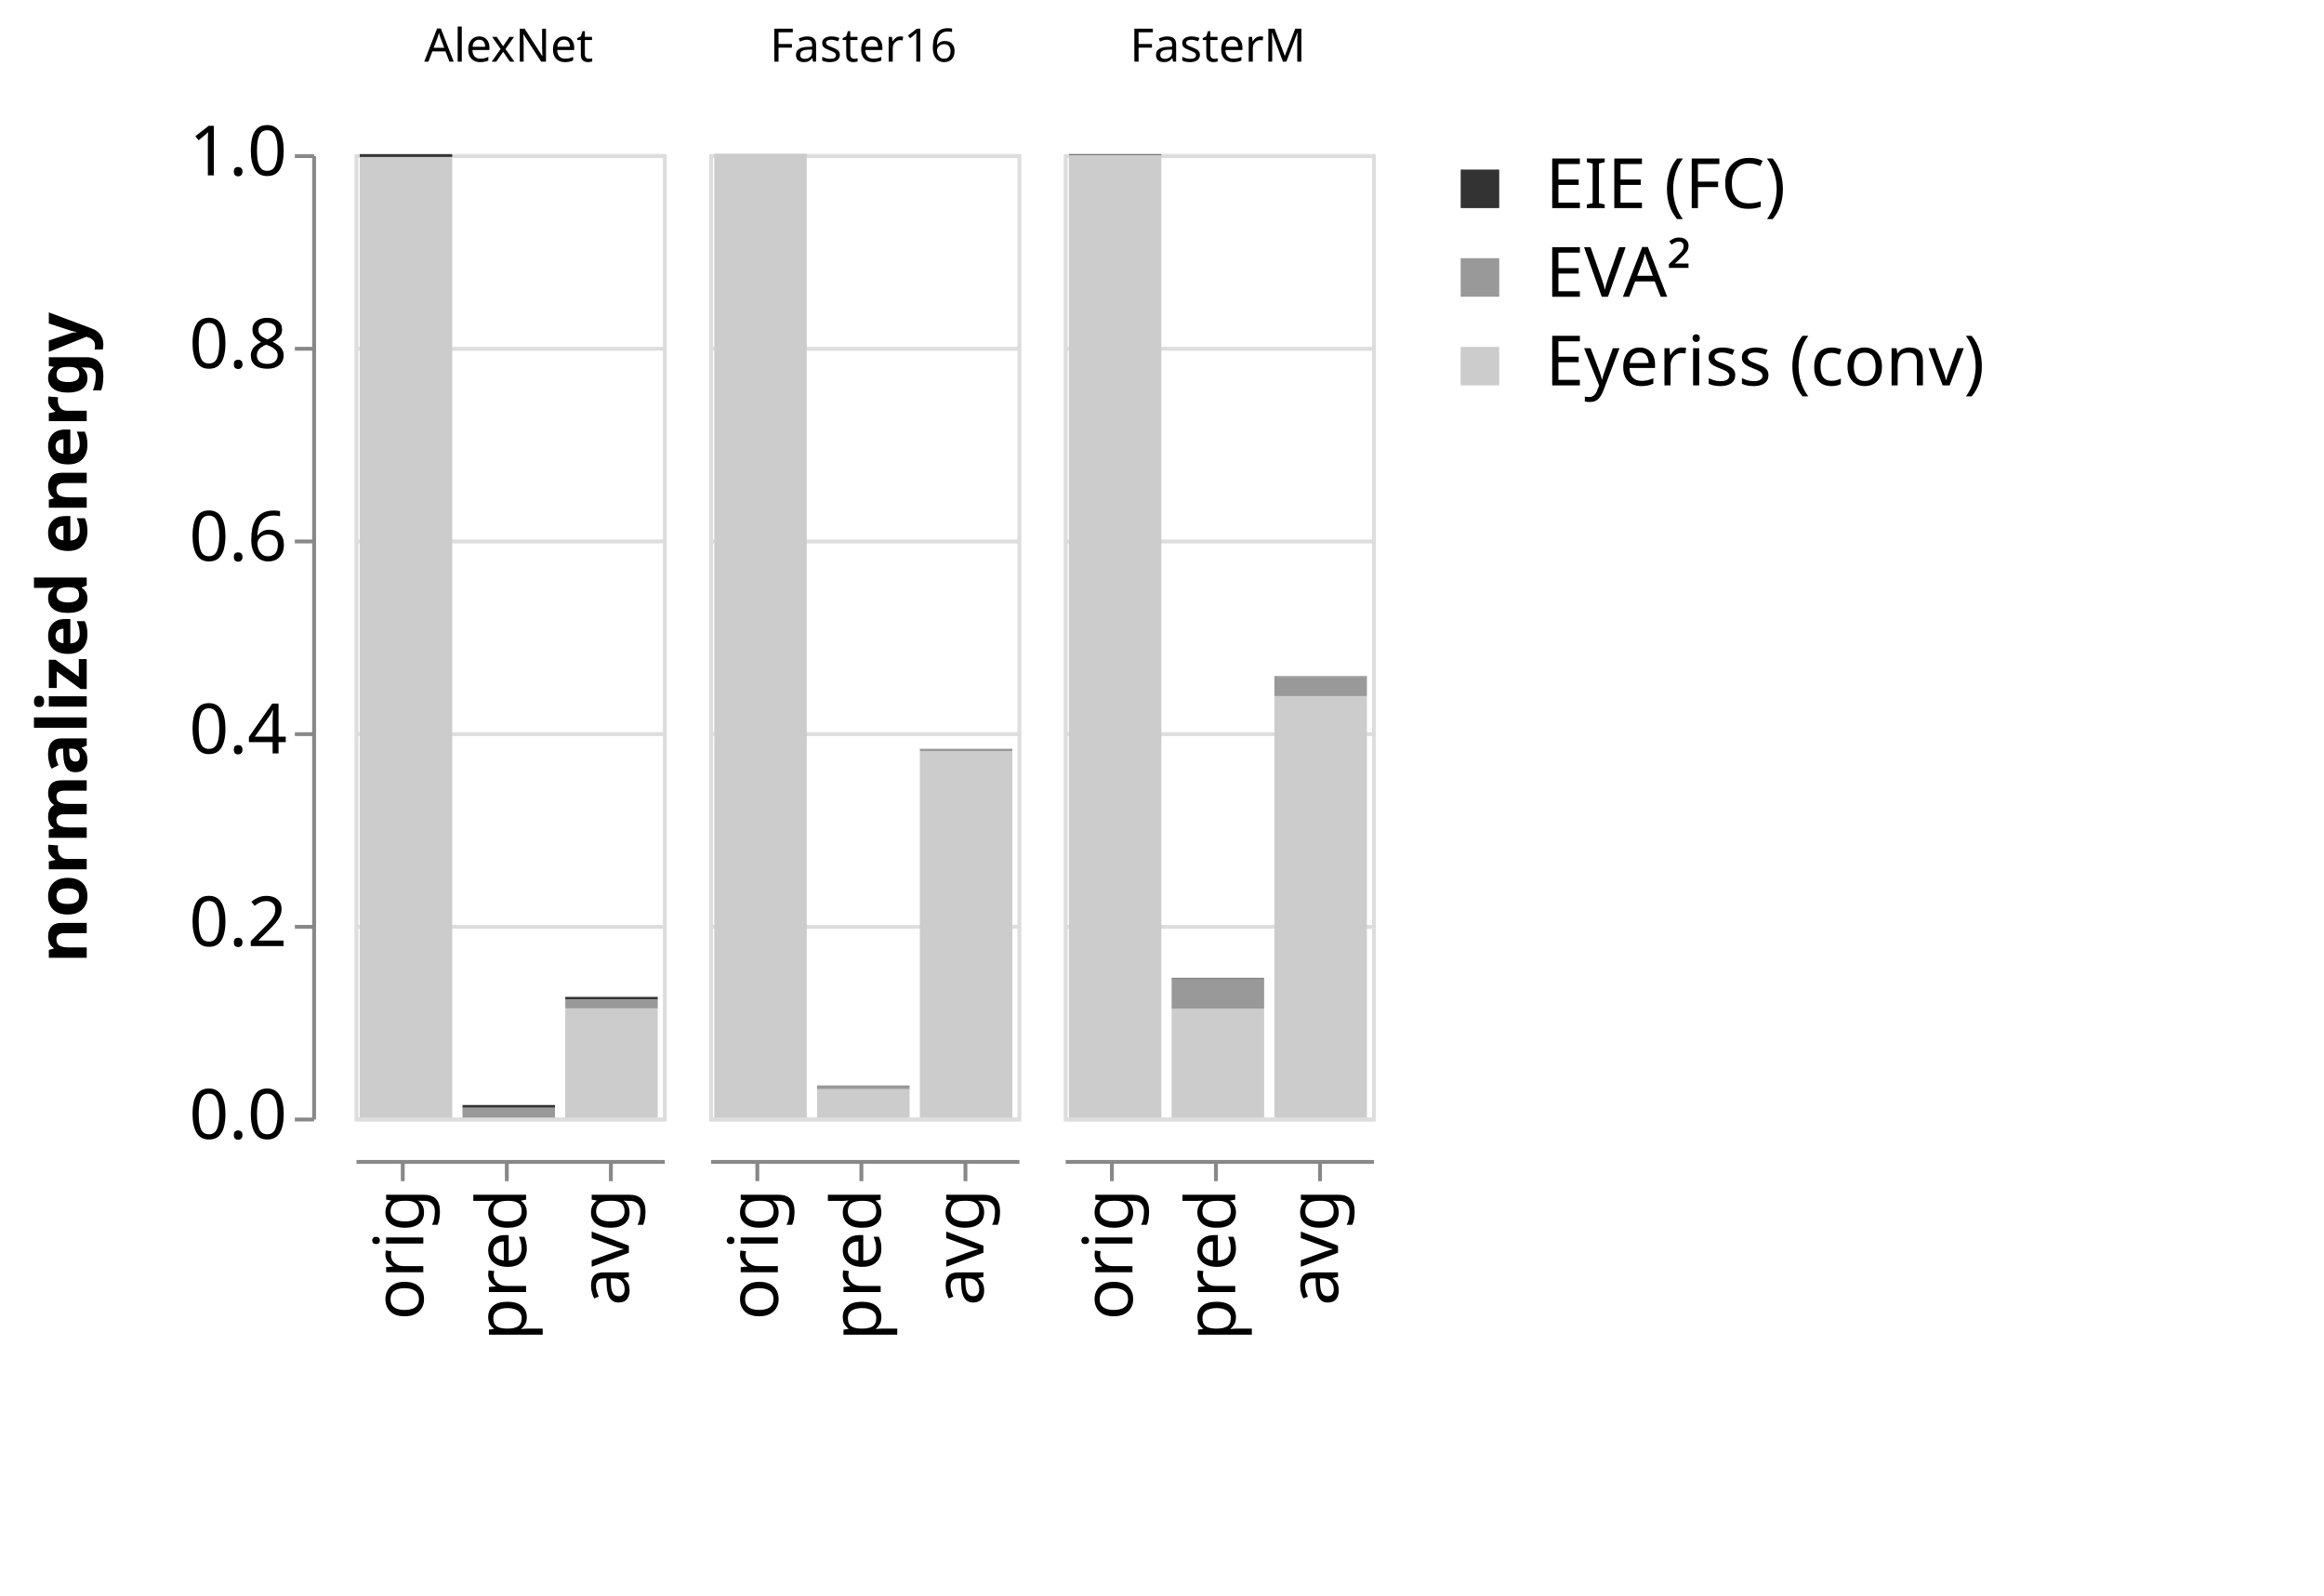
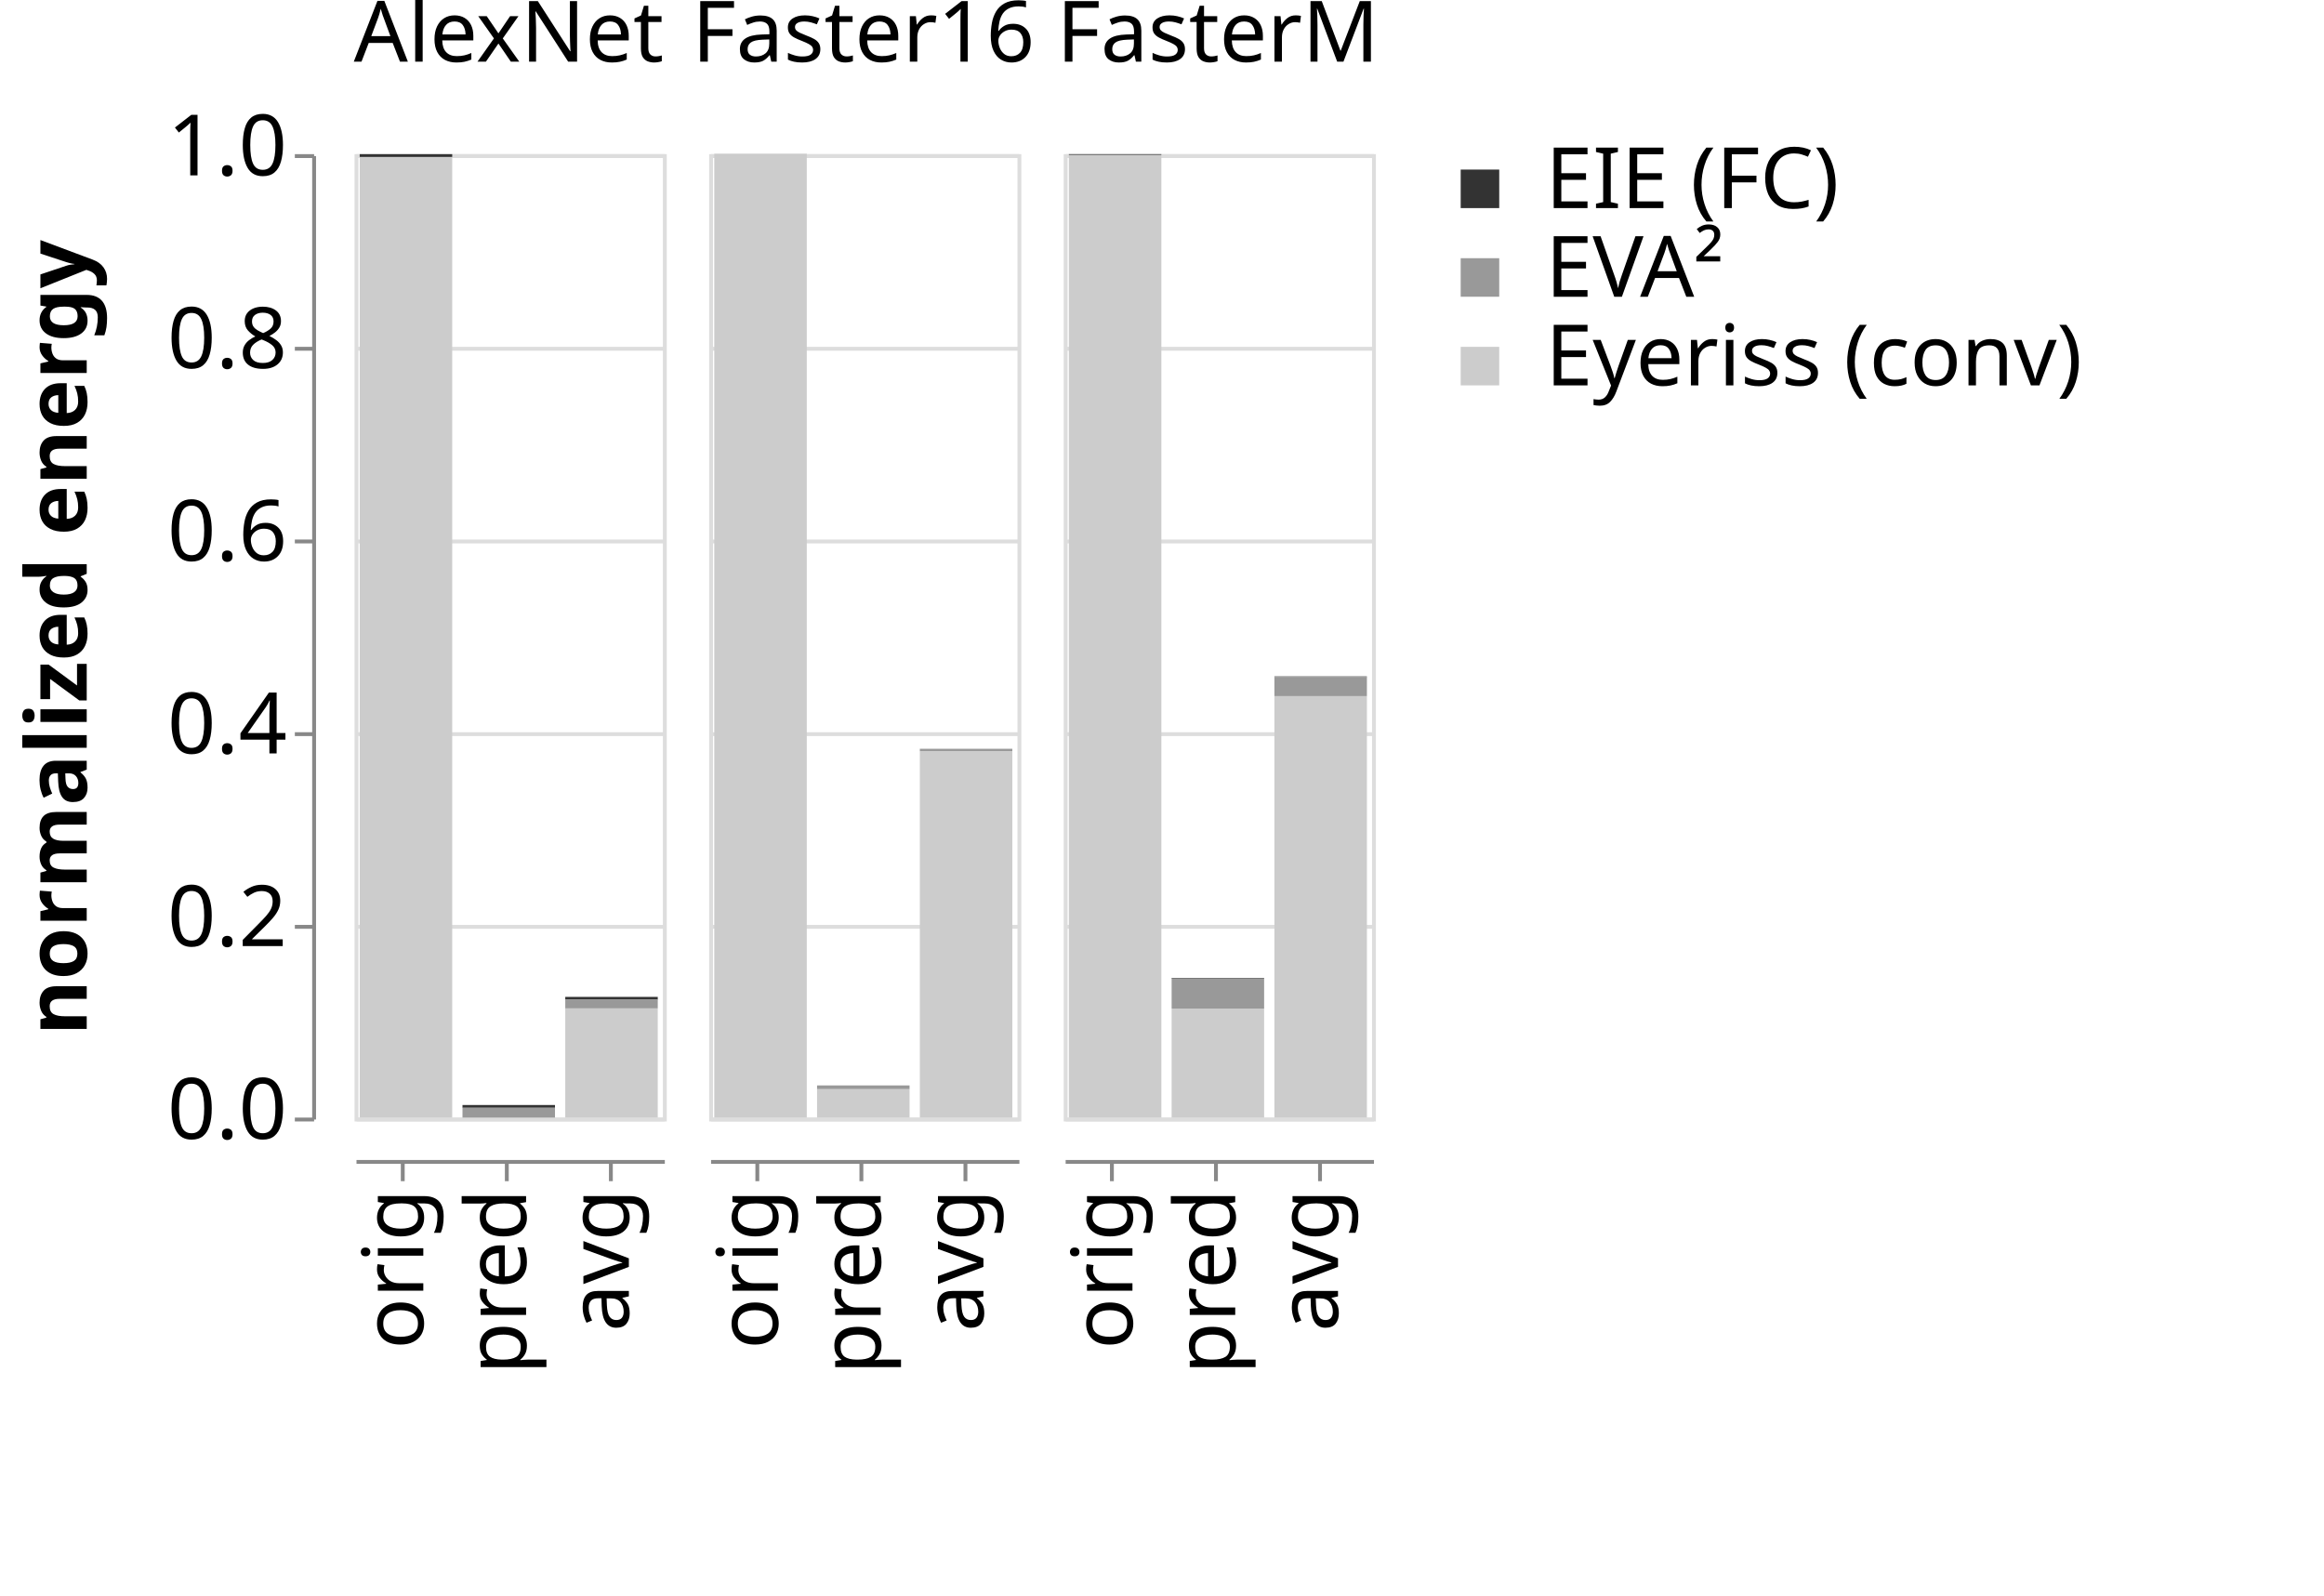
<svg xmlns="http://www.w3.org/2000/svg" class="marks" width="603" height="414" viewBox="0 0 603 414" version="1.1">
  <g transform="translate(92,40)">
    <g class="mark-group role-frame root">
      <g transform="translate(0,0)">
        <path class="background" d="M0,0h0v0h0Z" style="fill: none;" />
        <g>
          <g class="mark-group role-row-header row_header">
            <g transform="translate(-11,0)">
              <path class="background" d="M0,0h0v250h0Z" style="fill: none;" />
              <g>
                <g class="mark-group role-axis">
                  <g transform="translate(0.5,0.5)">
                    <path class="background" d="M0,0h0v0h0Z" style="pointer-events: none; fill: none;" />
                    <g>
                      <g class="mark-rule role-axis-tick" style="pointer-events: none;">
                        <line transform="translate(0,250)" x2="-5" y2="0" style="fill: none; stroke: #888; stroke-width: 1; opacity: 1;" />
                        <line transform="translate(0,200)" x2="-5" y2="0" style="fill: none; stroke: #888; stroke-width: 1; opacity: 1;" />
                        <line transform="translate(0,150)" x2="-5" y2="0" style="fill: none; stroke: #888; stroke-width: 1; opacity: 1;" />
                        <line transform="translate(0,100)" x2="-5" y2="0" style="fill: none; stroke: #888; stroke-width: 1; opacity: 1;" />
                        <line transform="translate(0,50)" x2="-5" y2="0" style="fill: none; stroke: #888; stroke-width: 1; opacity: 1;" />
                        <line transform="translate(0,0)" x2="-5" y2="0" style="fill: none; stroke: #888; stroke-width: 1; opacity: 1;" />
                      </g>
                      <g class="mark-text role-axis-label" style="pointer-events: none;">
-                         <text text-anchor="end" transform="translate(-7,255)" style="font: 18px sans-serif; fill: #000; opacity: 1;">0.0</text>
-                         <text text-anchor="end" transform="translate(-7,205)" style="font: 18px sans-serif; fill: #000; opacity: 1;">0.2</text>
-                         <text text-anchor="end" transform="translate(-7,155)" style="font: 18px sans-serif; fill: #000; opacity: 1;">0.4</text>
-                         <text text-anchor="end" transform="translate(-7,105)" style="font: 18px sans-serif; fill: #000; opacity: 1;">0.6</text>
-                         <text text-anchor="end" transform="translate(-7,55)" style="font: 18px sans-serif; fill: #000; opacity: 1;">0.8</text>
-                         <text text-anchor="end" transform="translate(-7,5)" style="font: 18px sans-serif; fill: #000; opacity: 1;">1.0</text>
+                         <text text-anchor="end" transform="translate(-7,255)" style="font: 22px sans-serif; fill: #000; opacity: 1;">0.0</text>
+                         <text text-anchor="end" transform="translate(-7,205)" style="font: 22px sans-serif; fill: #000; opacity: 1;">0.2</text>
+                         <text text-anchor="end" transform="translate(-7,155)" style="font: 22px sans-serif; fill: #000; opacity: 1;">0.4</text>
+                         <text text-anchor="end" transform="translate(-7,105)" style="font: 22px sans-serif; fill: #000; opacity: 1;">0.6</text>
+                         <text text-anchor="end" transform="translate(-7,55)" style="font: 22px sans-serif; fill: #000; opacity: 1;">0.8</text>
+                         <text text-anchor="end" transform="translate(-7,5)" style="font: 22px sans-serif; fill: #000; opacity: 1;">1.0</text>
                      </g>
                      <g class="mark-rule role-axis-domain" style="pointer-events: none;">
                        <line transform="translate(0,250)" x2="0" y2="-250" style="fill: none; stroke: #888; stroke-width: 1; opacity: 1;" />
                      </g>
                      <g class="mark-text role-axis-title" style="pointer-events: none;">
-                         <text text-anchor="middle" transform="translate(-55,125) rotate(-90) translate(0,-4)" style="font: bold 18px sans-serif; fill: #000; opacity: 1;">normalized energy</text>
+                         <text text-anchor="middle" transform="translate(-55,125) rotate(-90) translate(0,-4)" style="font: bold 22px sans-serif; fill: #000; opacity: 1;">normalized energy</text>
                      </g>
                    </g>
                  </g>
                </g>
              </g>
            </g>
          </g>
          <g class="mark-group role-column-header column_header">
            <g transform="translate(0,-11)">
              <path class="background" d="M0,0h80v0h-80Z" style="fill: none;" />
              <g>
                <g class="mark-text role-title" style="pointer-events: none;">
-                   <text text-anchor="middle" transform="translate(40,-13)" style="font: 12px sans-serif; fill: #000; opacity: 1;">AlexNet</text>
+                   <text text-anchor="middle" transform="translate(40,-13)" style="font: 22px sans-serif; fill: #000; opacity: 1;">AlexNet</text>
                </g>
              </g>
            </g>
            <g transform="translate(92,-11)">
              <path class="background" d="M0,0h80v0h-80Z" style="fill: none;" />
              <g>
                <g class="mark-text role-title" style="pointer-events: none;">
-                   <text text-anchor="middle" transform="translate(40,-13)" style="font: 12px sans-serif; fill: #000; opacity: 1;">Faster16</text>
+                   <text text-anchor="middle" transform="translate(40,-13)" style="font: 22px sans-serif; fill: #000; opacity: 1;">Faster16</text>
                </g>
              </g>
            </g>
            <g transform="translate(184,-11)">
              <path class="background" d="M0,0h80v0h-80Z" style="fill: none;" />
              <g>
                <g class="mark-text role-title" style="pointer-events: none;">
-                   <text text-anchor="middle" transform="translate(40,-13)" style="font: 12px sans-serif; fill: #000; opacity: 1;">FasterM</text>
+                   <text text-anchor="middle" transform="translate(40,-13)" style="font: 22px sans-serif; fill: #000; opacity: 1;">FasterM</text>
                </g>
              </g>
            </g>
          </g>
          <g class="mark-group role-column-footer column_footer">
            <g transform="translate(0,261)">
              <path class="background" d="M0,0h80v0h-80Z" style="fill: none;" />
              <g>
                <g class="mark-group role-axis">
                  <g transform="translate(0.5,0.5)">
                    <path class="background" d="M0,0h0v0h0Z" style="pointer-events: none; fill: none;" />
                    <g>
                      <g class="mark-rule role-axis-tick" style="pointer-events: none;">
                        <line transform="translate(12,0)" x2="0" y2="5" style="fill: none; stroke: #888; stroke-width: 1; opacity: 1;" />
                        <line transform="translate(39,0)" x2="0" y2="5" style="fill: none; stroke: #888; stroke-width: 1; opacity: 1;" />
                        <line transform="translate(66,0)" x2="0" y2="5" style="fill: none; stroke: #888; stroke-width: 1; opacity: 1;" />
                      </g>
                      <g class="mark-text role-axis-label" style="pointer-events: none;">
-                         <text text-anchor="end" transform="translate(12.33333,7) rotate(270) translate(0,5)" style="font: 18px sans-serif; fill: #000; opacity: 1;">   orig</text>
-                         <text text-anchor="end" transform="translate(39,7) rotate(270) translate(0,5)" style="font: 18px sans-serif; fill: #000; opacity: 1;"> pred</text>
-                         <text text-anchor="end" transform="translate(65.66667,7) rotate(270) translate(0,5)" style="font: 18px sans-serif; fill: #000; opacity: 1;">avg</text>
+                         <text text-anchor="end" transform="translate(12.33333,7) rotate(270) translate(0,5)" style="font: 22px sans-serif; fill: #000; opacity: 1;">   orig</text>
+                         <text text-anchor="end" transform="translate(39,7) rotate(270) translate(0,5)" style="font: 22px sans-serif; fill: #000; opacity: 1;"> pred</text>
+                         <text text-anchor="end" transform="translate(65.66667,7) rotate(270) translate(0,5)" style="font: 22px sans-serif; fill: #000; opacity: 1;">avg</text>
                      </g>
                      <g class="mark-rule role-axis-domain" style="pointer-events: none;">
                        <line transform="translate(0,0)" x2="80" y2="0" style="fill: none; stroke: #888; stroke-width: 1; opacity: 1;" />
                      </g>
                    </g>
                  </g>
                </g>
              </g>
            </g>
            <g transform="translate(92,261)">
              <path class="background" d="M0,0h80v0h-80Z" style="fill: none;" />
              <g>
                <g class="mark-group role-axis">
                  <g transform="translate(0.5,0.5)">
                    <path class="background" d="M0,0h0v0h0Z" style="pointer-events: none; fill: none;" />
                    <g>
                      <g class="mark-rule role-axis-tick" style="pointer-events: none;">
                        <line transform="translate(12,0)" x2="0" y2="5" style="fill: none; stroke: #888; stroke-width: 1; opacity: 1;" />
                        <line transform="translate(39,0)" x2="0" y2="5" style="fill: none; stroke: #888; stroke-width: 1; opacity: 1;" />
                        <line transform="translate(66,0)" x2="0" y2="5" style="fill: none; stroke: #888; stroke-width: 1; opacity: 1;" />
                      </g>
                      <g class="mark-text role-axis-label" style="pointer-events: none;">
-                         <text text-anchor="end" transform="translate(12.33333,7) rotate(270) translate(0,5)" style="font: 18px sans-serif; fill: #000; opacity: 1;">   orig</text>
-                         <text text-anchor="end" transform="translate(39,7) rotate(270) translate(0,5)" style="font: 18px sans-serif; fill: #000; opacity: 1;"> pred</text>
-                         <text text-anchor="end" transform="translate(65.66667,7) rotate(270) translate(0,5)" style="font: 18px sans-serif; fill: #000; opacity: 1;">avg</text>
+                         <text text-anchor="end" transform="translate(12.33333,7) rotate(270) translate(0,5)" style="font: 22px sans-serif; fill: #000; opacity: 1;">   orig</text>
+                         <text text-anchor="end" transform="translate(39,7) rotate(270) translate(0,5)" style="font: 22px sans-serif; fill: #000; opacity: 1;"> pred</text>
+                         <text text-anchor="end" transform="translate(65.66667,7) rotate(270) translate(0,5)" style="font: 22px sans-serif; fill: #000; opacity: 1;">avg</text>
                      </g>
                      <g class="mark-rule role-axis-domain" style="pointer-events: none;">
                        <line transform="translate(0,0)" x2="80" y2="0" style="fill: none; stroke: #888; stroke-width: 1; opacity: 1;" />
                      </g>
                    </g>
                  </g>
                </g>
              </g>
            </g>
            <g transform="translate(184,261)">
              <path class="background" d="M0,0h80v0h-80Z" style="fill: none;" />
              <g>
                <g class="mark-group role-axis">
                  <g transform="translate(0.5,0.5)">
                    <path class="background" d="M0,0h0v0h0Z" style="pointer-events: none; fill: none;" />
                    <g>
                      <g class="mark-rule role-axis-tick" style="pointer-events: none;">
                        <line transform="translate(12,0)" x2="0" y2="5" style="fill: none; stroke: #888; stroke-width: 1; opacity: 1;" />
                        <line transform="translate(39,0)" x2="0" y2="5" style="fill: none; stroke: #888; stroke-width: 1; opacity: 1;" />
                        <line transform="translate(66,0)" x2="0" y2="5" style="fill: none; stroke: #888; stroke-width: 1; opacity: 1;" />
                      </g>
                      <g class="mark-text role-axis-label" style="pointer-events: none;">
-                         <text text-anchor="end" transform="translate(12.33333,7) rotate(270) translate(0,5)" style="font: 18px sans-serif; fill: #000; opacity: 1;">   orig</text>
-                         <text text-anchor="end" transform="translate(39,7) rotate(270) translate(0,5)" style="font: 18px sans-serif; fill: #000; opacity: 1;"> pred</text>
-                         <text text-anchor="end" transform="translate(65.66667,7) rotate(270) translate(0,5)" style="font: 18px sans-serif; fill: #000; opacity: 1;">avg</text>
+                         <text text-anchor="end" transform="translate(12.33333,7) rotate(270) translate(0,5)" style="font: 22px sans-serif; fill: #000; opacity: 1;">   orig</text>
+                         <text text-anchor="end" transform="translate(39,7) rotate(270) translate(0,5)" style="font: 22px sans-serif; fill: #000; opacity: 1;"> pred</text>
+                         <text text-anchor="end" transform="translate(65.66667,7) rotate(270) translate(0,5)" style="font: 22px sans-serif; fill: #000; opacity: 1;">avg</text>
                      </g>
                      <g class="mark-rule role-axis-domain" style="pointer-events: none;">
                        <line transform="translate(0,0)" x2="80" y2="0" style="fill: none; stroke: #888; stroke-width: 1; opacity: 1;" />
                      </g>
                    </g>
                  </g>
                </g>
              </g>
            </g>
          </g>
          <g class="mark-group role-scope cell">
            <g transform="translate(0,0)">
              <path class="background" d="M0.5,0.5h80v250h-80Z" style="fill: none; stroke: #ddd;" />
              <g>
                <g class="mark-group role-axis">
                  <g transform="translate(0.5,0.5)">
                    <path class="background" d="M0,0h0v0h0Z" style="pointer-events: none; fill: none;" />
                    <g>
                      <g class="mark-rule role-axis-grid" style="pointer-events: none;">
                        <line transform="translate(0,250)" x2="80" y2="0" style="fill: none; stroke: #ddd; stroke-width: 1; opacity: 1;" />
                        <line transform="translate(0,200)" x2="80" y2="0" style="fill: none; stroke: #ddd; stroke-width: 1; opacity: 1;" />
                        <line transform="translate(0,150)" x2="80" y2="0" style="fill: none; stroke: #ddd; stroke-width: 1; opacity: 1;" />
                        <line transform="translate(0,100)" x2="80" y2="0" style="fill: none; stroke: #ddd; stroke-width: 1; opacity: 1;" />
                        <line transform="translate(0,50)" x2="80" y2="0" style="fill: none; stroke: #ddd; stroke-width: 1; opacity: 1;" />
                        <line transform="translate(0,0)" x2="80" y2="0" style="fill: none; stroke: #ddd; stroke-width: 1; opacity: 1;" />
                      </g>
                    </g>
                  </g>
                </g>
                <g class="mark-rect role-mark child_marks">
                  <path d="M1.333,0.724h24v249.276h-24Z" style="fill: #ccc;" />
                  <path d="M1.333,0h24v0.724h-24Z" style="fill: #333;" />
                  <path d="M1.333,0.724h24v0h-24Z" style="fill: #999;" />
                  <path d="M54.667,221.657h24v28.343h-24Z" style="fill: #ccc;" />
-                   <path d="M54.667,218.676h24v0.724h-24Z" style="fill: #333;" />
-                   <path d="M54.667,219.4h24v2.257h-24Z" style="fill: #999;" />
+                   <path d="M54.667,218.68h24v0.724h-24Z" style="fill: #333;" />
+                   <path d="M54.667,219.404h24v2.253h-24Z" style="fill: #999;" />
                  <path d="M28,250h24v0h-24Z" style="fill: #ccc;" />
-                   <path d="M28,246.729h24v0.724h-24Z" style="fill: #333;" />
-                   <path d="M28,247.453h24v2.547h-24Z" style="fill: #999;" />
+                   <path d="M28,246.734h24v0.724h-24Z" style="fill: #333;" />
+                   <path d="M28,247.458h24v2.542h-24Z" style="fill: #999;" />
                </g>
              </g>
            </g>
            <g transform="translate(92,0)">
              <path class="background" d="M0.5,0.5h80v250h-80Z" style="fill: none; stroke: #ddd;" />
              <g>
                <g class="mark-group role-axis">
                  <g transform="translate(0.5,0.5)">
                    <path class="background" d="M0,0h0v0h0Z" style="pointer-events: none; fill: none;" />
                    <g>
                      <g class="mark-rule role-axis-grid" style="pointer-events: none;">
                        <line transform="translate(0,250)" x2="80" y2="0" style="fill: none; stroke: #ddd; stroke-width: 1; opacity: 1;" />
                        <line transform="translate(0,200)" x2="80" y2="0" style="fill: none; stroke: #ddd; stroke-width: 1; opacity: 1;" />
                        <line transform="translate(0,150)" x2="80" y2="0" style="fill: none; stroke: #ddd; stroke-width: 1; opacity: 1;" />
                        <line transform="translate(0,100)" x2="80" y2="0" style="fill: none; stroke: #ddd; stroke-width: 1; opacity: 1;" />
                        <line transform="translate(0,50)" x2="80" y2="0" style="fill: none; stroke: #ddd; stroke-width: 1; opacity: 1;" />
                        <line transform="translate(0,0)" x2="80" y2="0" style="fill: none; stroke: #ddd; stroke-width: 1; opacity: 1;" />
                      </g>
                    </g>
                  </g>
                </g>
                <g class="mark-rect role-mark child_marks">
                  <path d="M1.333,0.029h24v249.971h-24Z" style="fill: #ccc;" />
                  <path d="M1.333,0h24v0.029h-24Z" style="fill: #333;" />
                  <path d="M1.333,0.029h24v0h-24Z" style="fill: #999;" />
                  <path d="M54.667,154.914h24v95.086h-24Z" style="fill: #ccc;" />
-                   <path d="M54.667,154.308h24v0.029h-24Z" style="fill: #333;" />
-                   <path d="M54.667,154.337h24v0.577h-24Z" style="fill: #999;" />
+                   <path d="M54.667,154.31h24v0.029h-24Z" style="fill: #333;" />
+                   <path d="M54.667,154.339h24v0.575h-24Z" style="fill: #999;" />
                  <path d="M28,242.605h24v7.395h-24Z" style="fill: #ccc;" />
-                   <path d="M28,241.673h24v0.029h-24Z" style="fill: #333;" />
-                   <path d="M28,241.702h24v0.903h-24Z" style="fill: #999;" />
+                   <path d="M28,241.675h24v0.029h-24Z" style="fill: #333;" />
+                   <path d="M28,241.704h24v0.901h-24Z" style="fill: #999;" />
                </g>
              </g>
            </g>
            <g transform="translate(184,0)">
              <path class="background" d="M0.5,0.5h80v250h-80Z" style="fill: none; stroke: #ddd;" />
              <g>
                <g class="mark-group role-axis">
                  <g transform="translate(0.5,0.5)">
                    <path class="background" d="M0,0h0v0h0Z" style="pointer-events: none; fill: none;" />
                    <g>
                      <g class="mark-rule role-axis-grid" style="pointer-events: none;">
                        <line transform="translate(0,250)" x2="80" y2="0" style="fill: none; stroke: #ddd; stroke-width: 1; opacity: 1;" />
                        <line transform="translate(0,200)" x2="80" y2="0" style="fill: none; stroke: #ddd; stroke-width: 1; opacity: 1;" />
                        <line transform="translate(0,150)" x2="80" y2="0" style="fill: none; stroke: #ddd; stroke-width: 1; opacity: 1;" />
                        <line transform="translate(0,100)" x2="80" y2="0" style="fill: none; stroke: #ddd; stroke-width: 1; opacity: 1;" />
                        <line transform="translate(0,50)" x2="80" y2="0" style="fill: none; stroke: #ddd; stroke-width: 1; opacity: 1;" />
                        <line transform="translate(0,0)" x2="80" y2="0" style="fill: none; stroke: #ddd; stroke-width: 1; opacity: 1;" />
                      </g>
                    </g>
                  </g>
                </g>
                <g class="mark-rect role-mark child_marks">
                  <path d="M1.333,0.173h24v249.827h-24Z" style="fill: #ccc;" />
                  <path d="M1.333,0h24v0.173h-24Z" style="fill: #333;" />
                  <path d="M1.333,0.173h24v0h-24Z" style="fill: #999;" />
                  <path d="M54.667,140.631h24v109.369h-24Z" style="fill: #ccc;" />
-                   <path d="M54.667,135.505h24v0.173h-24Z" style="fill: #333;" />
-                   <path d="M54.667,135.679h24v4.952h-24Z" style="fill: #999;" />
+                   <path d="M54.667,135.516h24v0.173h-24Z" style="fill: #333;" />
+                   <path d="M54.667,135.69h24v4.941h-24Z" style="fill: #999;" />
                  <path d="M28,221.715h24v28.285h-24Z" style="fill: #ccc;" />
-                   <path d="M28,213.731h24v0.173h-24Z" style="fill: #333;" />
-                   <path d="M28,213.904h24v7.811h-24Z" style="fill: #999;" />
+                   <path d="M28,213.748h24v0.173h-24Z" style="fill: #333;" />
+                   <path d="M28,213.921h24v7.794h-24Z" style="fill: #999;" />
                </g>
              </g>
            </g>
          </g>
          <g class="mark-group role-legend">
            <g transform="translate(283,0)">
              <path class="background" d="M0,0h223v65h-223Z" style="pointer-events: none; fill: none;" />
              <g>
                <g class="mark-group role-legend-entry">
                  <g transform="translate(0,0)">
                    <path class="background" d="M0,0h0v0h0Z" style="pointer-events: none; fill: none;" />
                    <g>
                      <g class="mark-symbol role-legend-symbol" style="pointer-events: none;">
                        <path transform="translate(9,9)" d="M-5,-5h10v10h-10Z" style="fill: #333; stroke-width: 1.5; opacity: 1;" />
                        <path transform="translate(9,32)" d="M-5,-5h10v10h-10Z" style="fill: #999; stroke-width: 1.5; opacity: 1;" />
                        <path transform="translate(9,55)" d="M-5,-5h10v10h-10Z" style="fill: #ccc; stroke-width: 1.5; opacity: 1;" />
                      </g>
                      <g class="mark-text role-legend-label" style="pointer-events: none;">
-                         <text text-anchor="start" transform="translate(26,14)" style="font: 18px sans-serif; fill: #000; opacity: 1;">EIE (FC)</text>
-                         <text text-anchor="start" transform="translate(26,37)" style="font: 18px sans-serif; fill: #000; opacity: 1;">EVA²</text>
-                         <text text-anchor="start" transform="translate(26,60)" style="font: 18px sans-serif; fill: #000; opacity: 1;">Eyeriss (conv)</text>
+                         <text text-anchor="start" transform="translate(26,14)" style="font: 22px sans-serif; fill: #000; opacity: 1;">EIE (FC)</text>
+                         <text text-anchor="start" transform="translate(26,37)" style="font: 22px sans-serif; fill: #000; opacity: 1;">EVA²</text>
+                         <text text-anchor="start" transform="translate(26,60)" style="font: 22px sans-serif; fill: #000; opacity: 1;">Eyeriss (conv)</text>
                      </g>
                    </g>
                  </g>
                </g>
              </g>
            </g>
          </g>
        </g>
      </g>
    </g>
  </g>
</svg>
